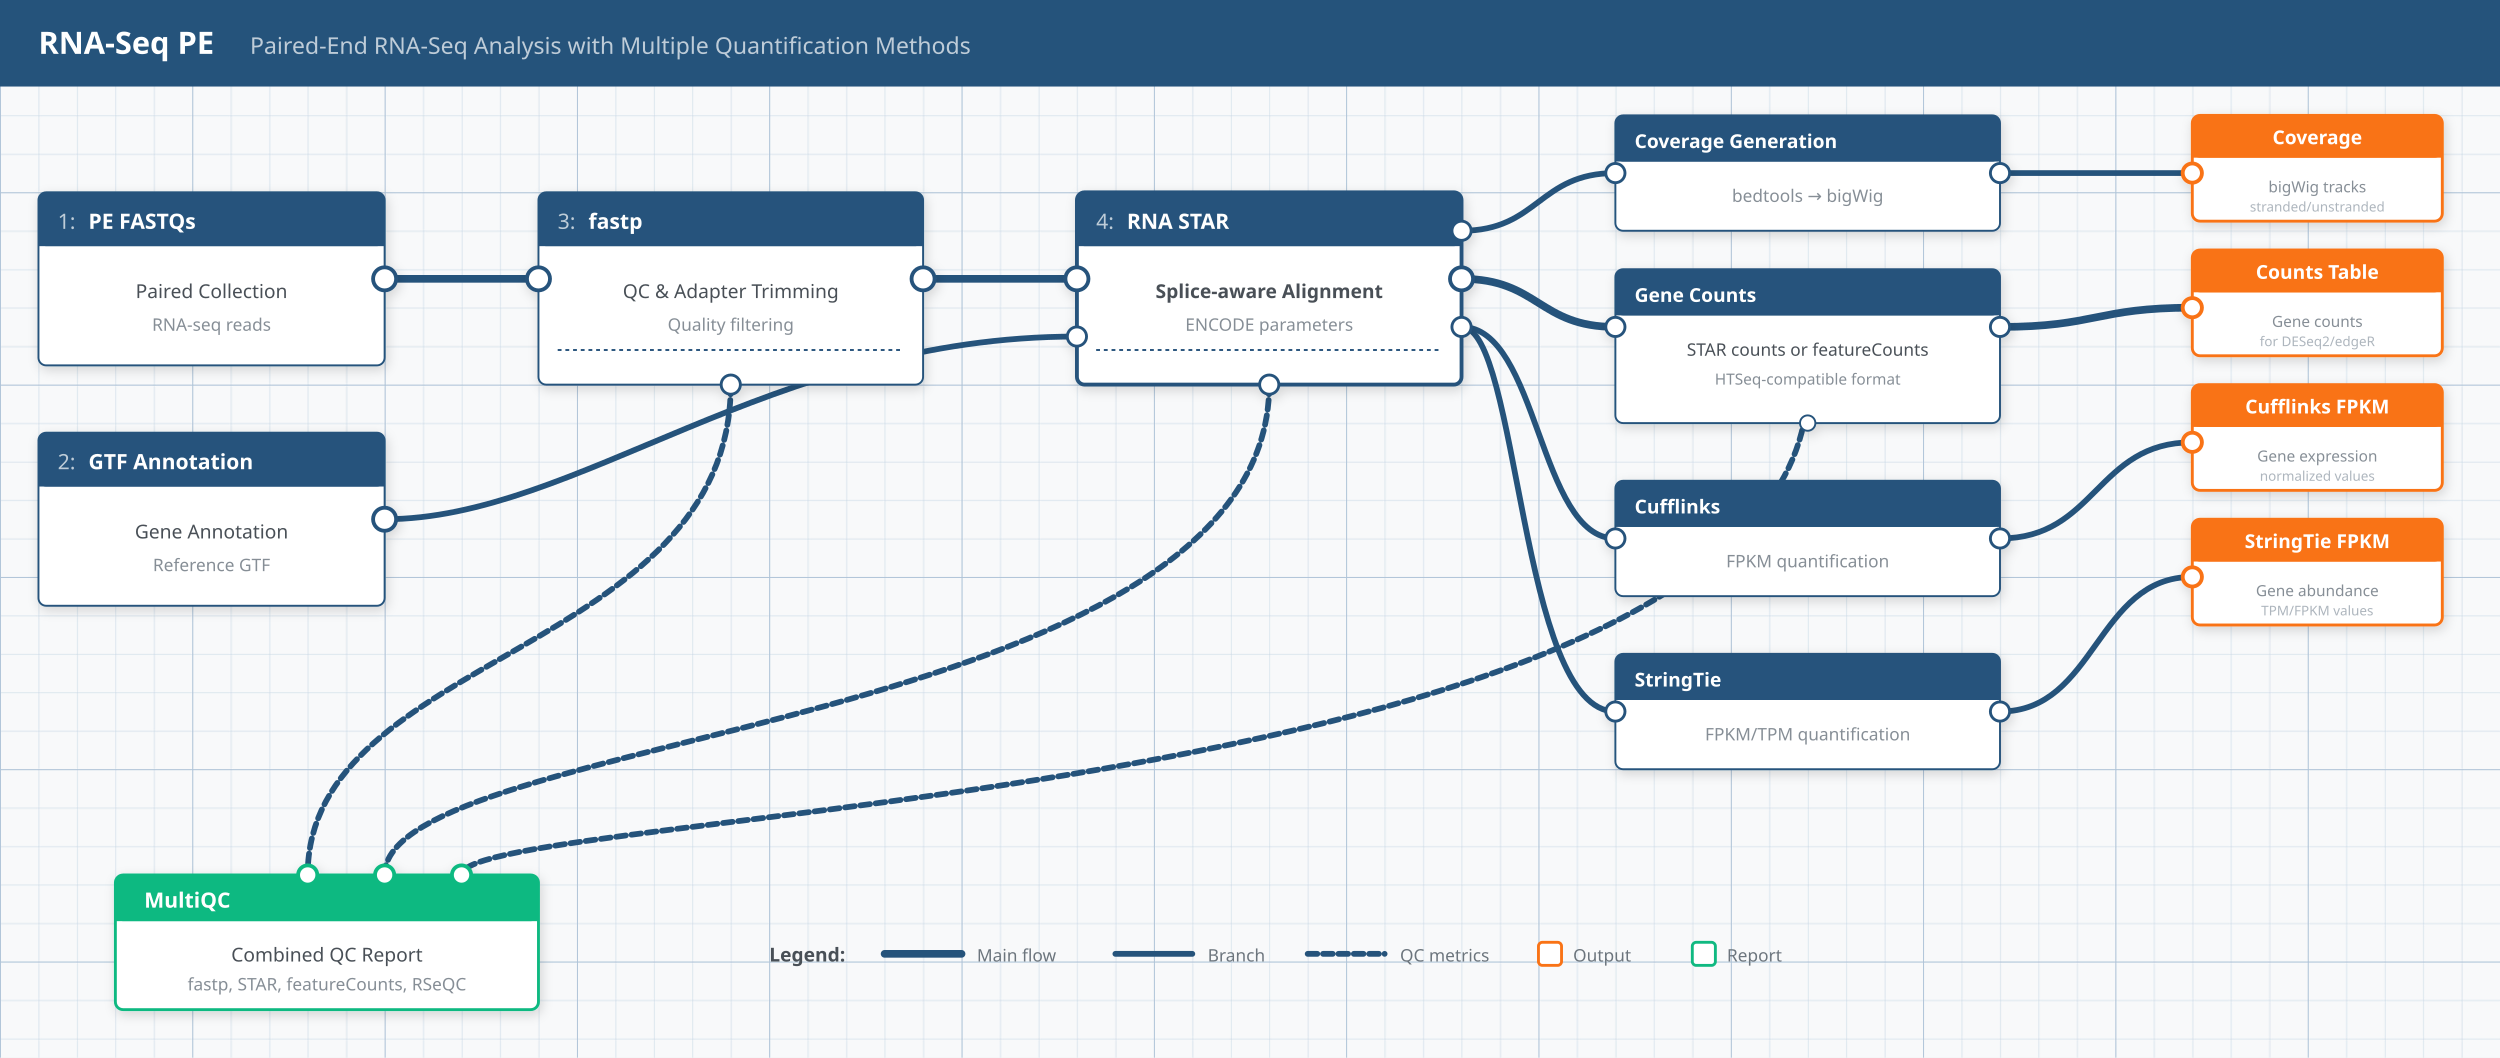
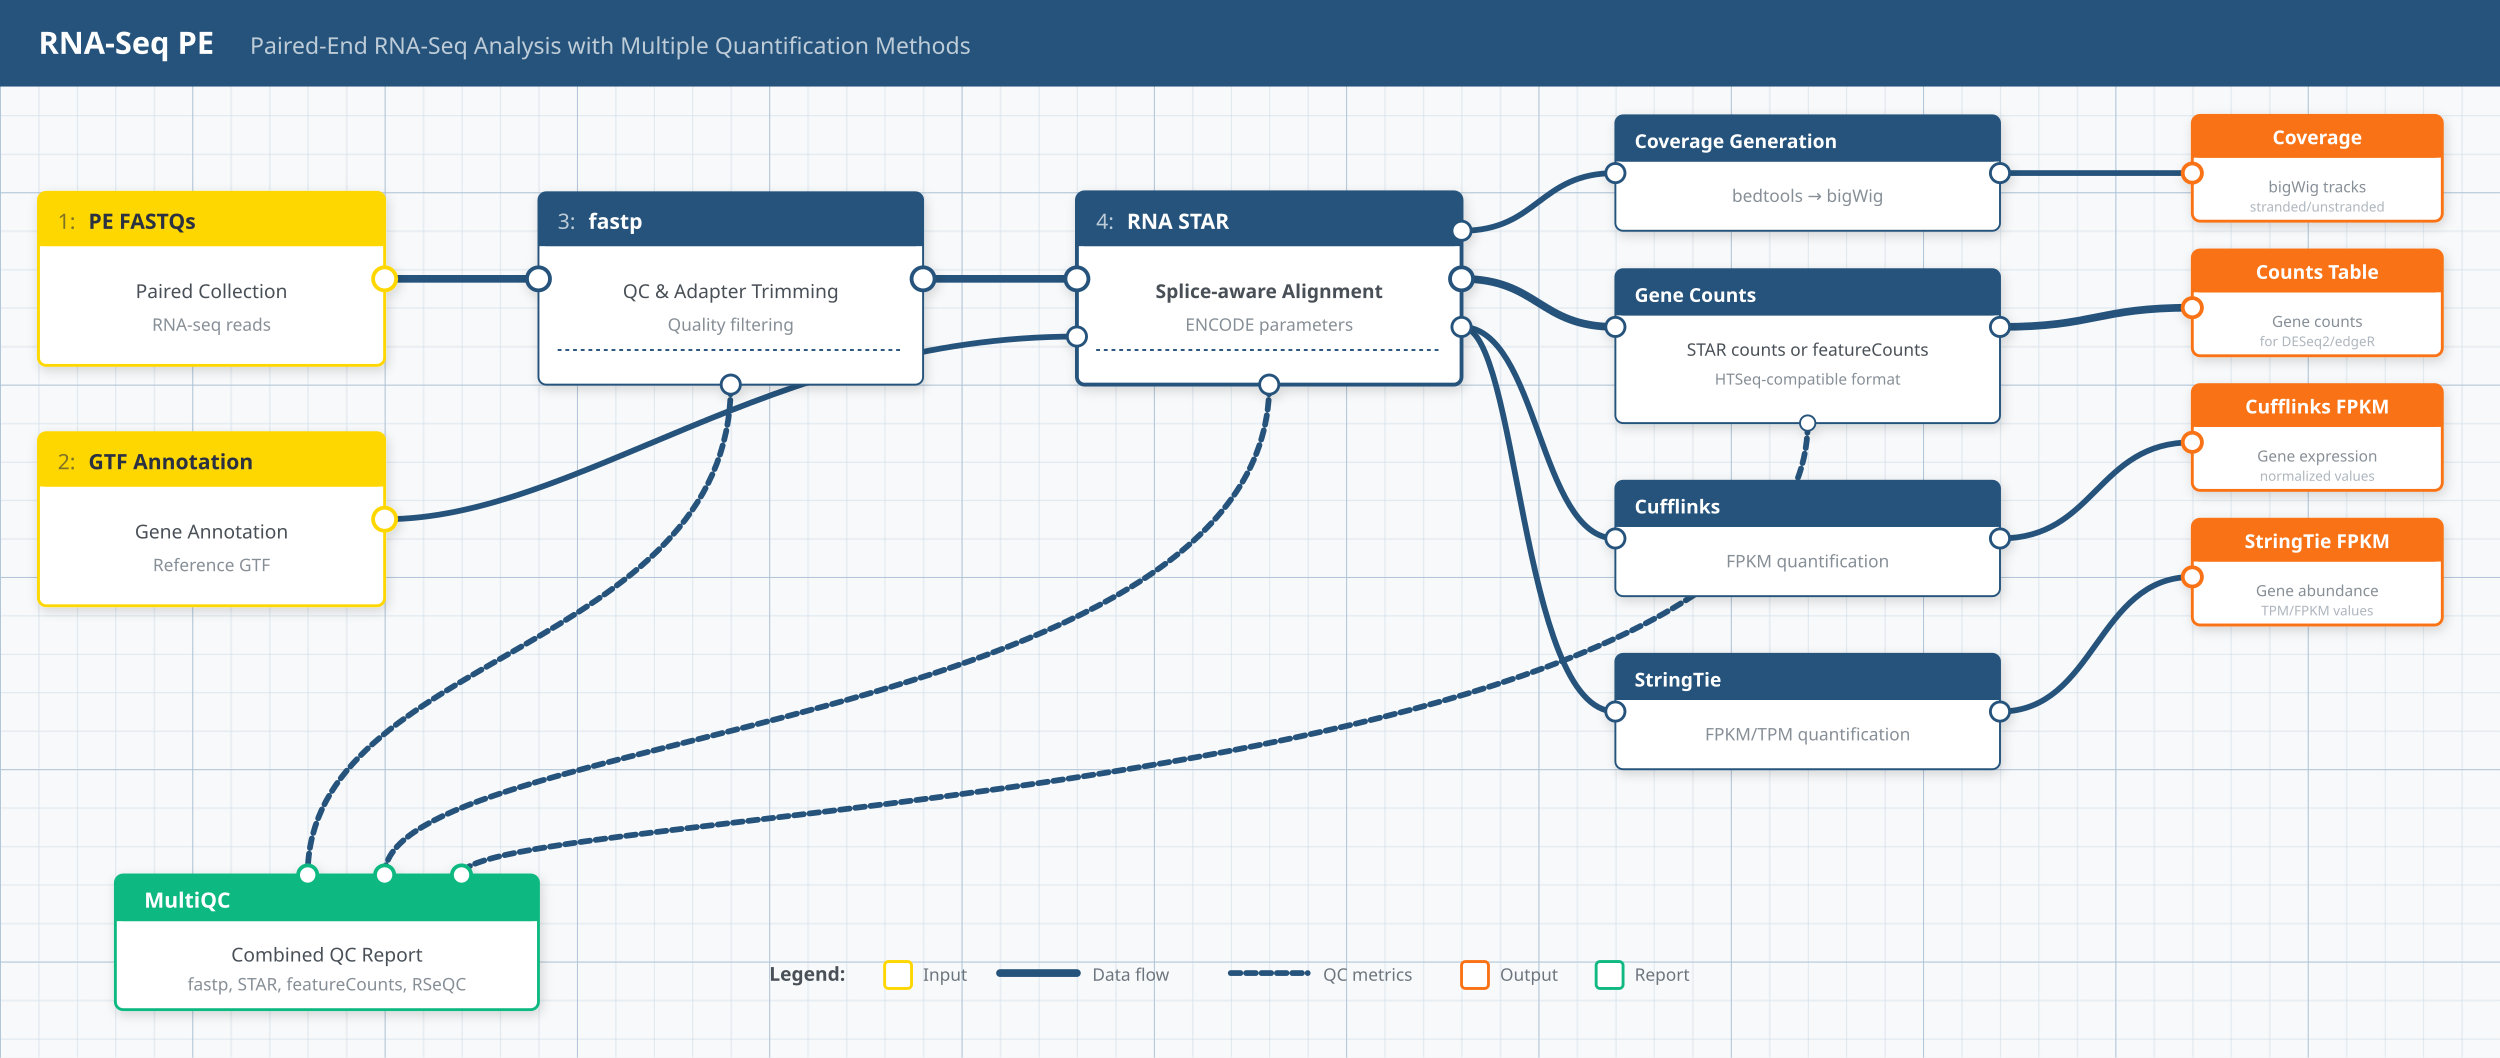
<svg xmlns="http://www.w3.org/2000/svg" viewBox="0 0 1300 550" role="img" aria-label="RNA-seq PE workflow diagram">
  <defs>
    <pattern id="grid" width="20" height="20" patternUnits="userSpaceOnUse">
      <path d="M 20 0 L 0 0 0 20" fill="none" stroke="#c5d5e4" stroke-width="0.5" />
    </pattern>
    <pattern id="grid-major" width="100" height="100" patternUnits="userSpaceOnUse">
      <rect width="100" height="100" fill="url(#grid)" />
      <path d="M 100 0 L 0 0 0 100" fill="none" stroke="#b0c4d8" stroke-width="1" />
    </pattern>
    <style>
      .connection {
        stroke: #25537b;
        stroke-width: 4;
        fill: none;
        stroke-linecap: round;
      }
      .connection-secondary {
        stroke: #25537b;
        stroke-width: 3;
        fill: none;
        stroke-linecap: round;
      }
      .connection-qc {
        stroke: #25537b;
        stroke-width: 3;
        fill: none;
        stroke-linecap: round;
        stroke-dasharray: 5 3;
      }
      .node-card {
        filter: drop-shadow(1px 2px 3px rgba(0,0,0,0.15));
      }
    </style>
  </defs>
  <rect width="1300" height="550" fill="#f8f9fa" />
  <rect width="1300" height="550" fill="url(#grid-major)" />
  <rect x="0" y="0" width="1300" height="45" fill="#25537b" />
  <text x="20" y="28" font-family="system-ui, sans-serif" font-size="16" font-weight="600" fill="white">RNA-Seq PE</text>
  <text x="130" y="28" font-family="system-ui, sans-serif" font-size="12" fill="rgba(255,255,255,0.7)">Paired-End RNA-Seq Analysis with Multiple Quantification Methods</text>
  <path class="connection" d="M 200 145 C 240 145, 240 145, 280 145" />
  <path class="connection-secondary" d="M 200 270 C 300 270, 400 175, 560 175" />
  <path class="connection" d="M 480 145 C 520 145, 520 145, 560 145" />
  <path class="connection-secondary" d="M 760 120 C 800 120, 800 90, 840 90" />
  <path class="connection" d="M 760 145 C 800 145, 800 170, 840 170" />
  <path class="connection-secondary" d="M 760 170 C 800 170, 800 280, 840 280" />
  <path class="connection-secondary" d="M 760 170 C 790 170, 790 370, 840 370" />
  <path class="connection-secondary" d="M 1040 90 C 1090 90, 1090 90, 1140 90" />
  <path class="connection" d="M 1040 170 C 1090 170, 1090 160, 1140 160" />
  <path class="connection-secondary" d="M 1040 280 C 1090 280, 1090 230, 1140 230" />
  <path class="connection-secondary" d="M 1040 370 C 1090 370, 1090 300, 1140 300" />
  <path class="connection-qc" d="M 380 200 C 380 340, 160 340, 160 455" />
  <path class="connection-qc" d="M 660 200 C 660 380, 200 380, 200 455" />
-   <path class="connection-qc" d="M 940 200 C 940 420, 240 420, 240 455" />
+   <path class="connection-qc" d="M 940 220 C 940 420, 240 420, 240 455" />
  <g class="node-card" transform="translate(20, 100)">
-     <rect width="180" height="90" rx="4" fill="white" stroke="#25537b" stroke-width="1" />
-     <rect width="180" height="28" rx="4" fill="#25537b" />
-     <rect x="0" y="24" width="180" height="4" fill="#25537b" />
-     <text x="10" y="19" font-family="system-ui, sans-serif" font-size="11" fill="rgba(255,255,255,0.7)">1:</text>
-     <text x="26" y="19" font-family="system-ui, sans-serif" font-size="11" font-weight="600" fill="white">PE FASTQs</text>
+     <rect width="180" height="90" rx="4" fill="white" stroke="#ffd700" stroke-width="1.5" />
+     <rect width="180" height="28" rx="4" fill="#ffd700" />
+     <rect x="0" y="24" width="180" height="4" fill="#ffd700" />
+     <text x="10" y="19" font-family="system-ui, sans-serif" font-size="11" fill="rgba(44,49,67,0.6)">1:</text>
+     <text x="26" y="19" font-family="system-ui, sans-serif" font-size="11" font-weight="600" fill="#2C3143">PE FASTQs</text>
    <text x="90" y="55" text-anchor="middle" font-family="system-ui, sans-serif" font-size="10" fill="#495057">Paired Collection</text>
    <text x="90" y="72" text-anchor="middle" font-family="system-ui, sans-serif" font-size="9" fill="#868e96">RNA-seq reads</text>
-     <circle cx="180" cy="45" r="6" fill="white" stroke="#25537b" stroke-width="2" />
+     <circle cx="180" cy="45" r="6" fill="white" stroke="#ffd700" stroke-width="2" />
  </g>
  <g class="node-card" transform="translate(20, 225)">
-     <rect width="180" height="90" rx="4" fill="white" stroke="#25537b" stroke-width="1" />
-     <rect width="180" height="28" rx="4" fill="#25537b" />
-     <rect x="0" y="24" width="180" height="4" fill="#25537b" />
-     <text x="10" y="19" font-family="system-ui, sans-serif" font-size="11" fill="rgba(255,255,255,0.7)">2:</text>
-     <text x="26" y="19" font-family="system-ui, sans-serif" font-size="11" font-weight="600" fill="white">GTF Annotation</text>
+     <rect width="180" height="90" rx="4" fill="white" stroke="#ffd700" stroke-width="1.5" />
+     <rect width="180" height="28" rx="4" fill="#ffd700" />
+     <rect x="0" y="24" width="180" height="4" fill="#ffd700" />
+     <text x="10" y="19" font-family="system-ui, sans-serif" font-size="11" fill="rgba(44,49,67,0.6)">2:</text>
+     <text x="26" y="19" font-family="system-ui, sans-serif" font-size="11" font-weight="600" fill="#2C3143">GTF Annotation</text>
    <text x="90" y="55" text-anchor="middle" font-family="system-ui, sans-serif" font-size="10" fill="#495057">Gene Annotation</text>
    <text x="90" y="72" text-anchor="middle" font-family="system-ui, sans-serif" font-size="9" fill="#868e96">Reference GTF</text>
-     <circle cx="180" cy="45" r="6" fill="white" stroke="#25537b" stroke-width="2" />
+     <circle cx="180" cy="45" r="6" fill="white" stroke="#ffd700" stroke-width="2" />
  </g>
  <g class="node-card" transform="translate(280, 100)">
    <rect width="200" height="100" rx="4" fill="white" stroke="#25537b" stroke-width="1" />
    <rect width="200" height="28" rx="4" fill="#25537b" />
    <rect x="0" y="24" width="200" height="4" fill="#25537b" />
    <text x="10" y="19" font-family="system-ui, sans-serif" font-size="11" fill="rgba(255,255,255,0.7)">3:</text>
    <text x="26" y="19" font-family="system-ui, sans-serif" font-size="11" font-weight="600" fill="white">fastp</text>
    <text x="100" y="55" text-anchor="middle" font-family="system-ui, sans-serif" font-size="10" fill="#495057">QC &amp; Adapter Trimming</text>
    <text x="100" y="72" text-anchor="middle" font-family="system-ui, sans-serif" font-size="9" fill="#868e96">Quality filtering</text>
    <line x1="10" y1="82" x2="190" y2="82" stroke="#25537b" stroke-width="1" stroke-dasharray="2 2" />
    <circle cx="0" cy="45" r="6" fill="white" stroke="#25537b" stroke-width="2" />
    <circle cx="200" cy="45" r="6" fill="white" stroke="#25537b" stroke-width="2" />
    <circle cx="100" cy="100" r="5" fill="white" stroke="#25537b" stroke-width="1.5" />
  </g>
  <g class="node-card" transform="translate(560, 100)">
    <rect width="200" height="100" rx="4" fill="white" stroke="#25537b" stroke-width="2" />
    <rect width="200" height="28" rx="4" fill="#25537b" />
    <rect x="0" y="24" width="200" height="4" fill="#25537b" />
    <text x="10" y="19" font-family="system-ui, sans-serif" font-size="11" fill="rgba(255,255,255,0.7)">4:</text>
    <text x="26" y="19" font-family="system-ui, sans-serif" font-size="11" font-weight="700" fill="white">RNA STAR</text>
    <text x="100" y="55" text-anchor="middle" font-family="system-ui, sans-serif" font-size="10" font-weight="600" fill="#495057">Splice-aware Alignment</text>
    <text x="100" y="72" text-anchor="middle" font-family="system-ui, sans-serif" font-size="9" fill="#868e96">ENCODE parameters</text>
    <line x1="10" y1="82" x2="190" y2="82" stroke="#25537b" stroke-width="1" stroke-dasharray="2 2" />
    <circle cx="0" cy="45" r="6" fill="white" stroke="#25537b" stroke-width="2" />
    <circle cx="0" cy="75" r="5" fill="white" stroke="#25537b" stroke-width="1.5" />
    <circle cx="200" cy="20" r="5" fill="white" stroke="#25537b" stroke-width="1.5" />
    <circle cx="200" cy="45" r="6" fill="white" stroke="#25537b" stroke-width="2" />
    <circle cx="200" cy="70" r="5" fill="white" stroke="#25537b" stroke-width="1.5" />
    <circle cx="100" cy="100" r="5" fill="white" stroke="#25537b" stroke-width="1.5" />
  </g>
  <g class="node-card" transform="translate(840, 60)">
    <rect width="200" height="60" rx="4" fill="white" stroke="#25537b" stroke-width="1" />
    <rect width="200" height="24" rx="4" fill="#25537b" />
    <rect x="0" y="20" width="200" height="4" fill="#25537b" />
    <text x="10" y="17" font-family="system-ui, sans-serif" font-size="10" font-weight="600" fill="white">Coverage Generation</text>
    <text x="100" y="45" text-anchor="middle" font-family="system-ui, sans-serif" font-size="9" fill="#868e96">bedtools → bigWig</text>
    <circle cx="0" cy="30" r="5" fill="white" stroke="#25537b" stroke-width="1.5" />
    <circle cx="200" cy="30" r="5" fill="white" stroke="#25537b" stroke-width="1.5" />
  </g>
  <g class="node-card" transform="translate(840, 140)">
    <rect width="200" height="80" rx="4" fill="white" stroke="#25537b" stroke-width="1" />
    <rect width="200" height="24" rx="4" fill="#25537b" />
    <rect x="0" y="20" width="200" height="4" fill="#25537b" />
    <text x="10" y="17" font-family="system-ui, sans-serif" font-size="10" font-weight="600" fill="white">Gene Counts</text>
    <text x="100" y="45" text-anchor="middle" font-family="system-ui, sans-serif" font-size="9" fill="#495057">STAR counts or featureCounts</text>
    <text x="100" y="60" text-anchor="middle" font-family="system-ui, sans-serif" font-size="8" fill="#868e96">HTSeq-compatible format</text>
    <circle cx="0" cy="30" r="5" fill="white" stroke="#25537b" stroke-width="1.5" />
    <circle cx="200" cy="30" r="5" fill="white" stroke="#25537b" stroke-width="1.5" />
    <circle cx="100" cy="80" r="4" fill="white" stroke="#25537b" stroke-width="1" />
  </g>
  <g class="node-card" transform="translate(840, 250)">
    <rect width="200" height="60" rx="4" fill="white" stroke="#25537b" stroke-width="1" />
    <rect width="200" height="24" rx="4" fill="#25537b" />
    <rect x="0" y="20" width="200" height="4" fill="#25537b" />
    <text x="10" y="17" font-family="system-ui, sans-serif" font-size="10" font-weight="600" fill="white">Cufflinks</text>
    <text x="100" y="45" text-anchor="middle" font-family="system-ui, sans-serif" font-size="9" fill="#868e96">FPKM quantification</text>
    <circle cx="0" cy="30" r="5" fill="white" stroke="#25537b" stroke-width="1.5" />
    <circle cx="200" cy="30" r="5" fill="white" stroke="#25537b" stroke-width="1.5" />
  </g>
  <g class="node-card" transform="translate(840, 340)">
    <rect width="200" height="60" rx="4" fill="white" stroke="#25537b" stroke-width="1" />
    <rect width="200" height="24" rx="4" fill="#25537b" />
    <rect x="0" y="20" width="200" height="4" fill="#25537b" />
    <text x="10" y="17" font-family="system-ui, sans-serif" font-size="10" font-weight="600" fill="white">StringTie</text>
    <text x="100" y="45" text-anchor="middle" font-family="system-ui, sans-serif" font-size="9" fill="#868e96">FPKM/TPM quantification</text>
    <circle cx="0" cy="30" r="5" fill="white" stroke="#25537b" stroke-width="1.5" />
    <circle cx="200" cy="30" r="5" fill="white" stroke="#25537b" stroke-width="1.5" />
  </g>
  <g class="node-card" transform="translate(1140, 60)">
    <rect width="130" height="55" rx="4" fill="white" stroke="#f97316" stroke-width="1.5" />
    <rect width="130" height="22" rx="4" fill="#f97316" />
    <rect x="0" y="18" width="130" height="4" fill="#f97316" />
    <text x="65" y="15" text-anchor="middle" font-family="system-ui, sans-serif" font-size="10" font-weight="600" fill="white">Coverage</text>
    <text x="65" y="40" text-anchor="middle" font-family="system-ui, sans-serif" font-size="8" fill="#868e96">bigWig tracks</text>
    <text x="65" y="50" text-anchor="middle" font-family="system-ui, sans-serif" font-size="7" fill="#adb5bd">stranded/unstranded</text>
    <circle cx="0" cy="30" r="5" fill="white" stroke="#f97316" stroke-width="2" />
  </g>
  <g class="node-card" transform="translate(1140, 130)">
    <rect width="130" height="55" rx="4" fill="white" stroke="#f97316" stroke-width="1.5" />
    <rect width="130" height="22" rx="4" fill="#f97316" />
    <rect x="0" y="18" width="130" height="4" fill="#f97316" />
    <text x="65" y="15" text-anchor="middle" font-family="system-ui, sans-serif" font-size="10" font-weight="600" fill="white">Counts Table</text>
    <text x="65" y="40" text-anchor="middle" font-family="system-ui, sans-serif" font-size="8" fill="#868e96">Gene counts</text>
    <text x="65" y="50" text-anchor="middle" font-family="system-ui, sans-serif" font-size="7" fill="#adb5bd">for DESeq2/edgeR</text>
    <circle cx="0" cy="30" r="5" fill="white" stroke="#f97316" stroke-width="2" />
  </g>
  <g class="node-card" transform="translate(1140, 200)">
    <rect width="130" height="55" rx="4" fill="white" stroke="#f97316" stroke-width="1.5" />
    <rect width="130" height="22" rx="4" fill="#f97316" />
    <rect x="0" y="18" width="130" height="4" fill="#f97316" />
    <text x="65" y="15" text-anchor="middle" font-family="system-ui, sans-serif" font-size="10" font-weight="600" fill="white">Cufflinks FPKM</text>
    <text x="65" y="40" text-anchor="middle" font-family="system-ui, sans-serif" font-size="8" fill="#868e96">Gene expression</text>
    <text x="65" y="50" text-anchor="middle" font-family="system-ui, sans-serif" font-size="7" fill="#adb5bd">normalized values</text>
    <circle cx="0" cy="30" r="5" fill="white" stroke="#f97316" stroke-width="2" />
  </g>
  <g class="node-card" transform="translate(1140, 270)">
    <rect width="130" height="55" rx="4" fill="white" stroke="#f97316" stroke-width="1.5" />
    <rect width="130" height="22" rx="4" fill="#f97316" />
    <rect x="0" y="18" width="130" height="4" fill="#f97316" />
    <text x="65" y="15" text-anchor="middle" font-family="system-ui, sans-serif" font-size="10" font-weight="600" fill="white">StringTie FPKM</text>
    <text x="65" y="40" text-anchor="middle" font-family="system-ui, sans-serif" font-size="8" fill="#868e96">Gene abundance</text>
    <text x="65" y="50" text-anchor="middle" font-family="system-ui, sans-serif" font-size="7" fill="#adb5bd">TPM/FPKM values</text>
    <circle cx="0" cy="30" r="5" fill="white" stroke="#f97316" stroke-width="2" />
  </g>
  <g class="node-card" transform="translate(60, 455)">
    <rect width="220" height="70" rx="4" fill="white" stroke="#10b981" stroke-width="1.5" />
    <rect width="220" height="24" rx="4" fill="#10b981" />
    <rect x="0" y="20" width="220" height="4" fill="#10b981" />
    <text x="15" y="17" font-family="system-ui, sans-serif" font-size="11" font-weight="600" fill="white">MultiQC</text>
    <text x="110" y="45" text-anchor="middle" font-family="system-ui, sans-serif" font-size="10" fill="#495057">Combined QC Report</text>
    <text x="110" y="60" text-anchor="middle" font-family="system-ui, sans-serif" font-size="9" fill="#868e96">fastp, STAR, featureCounts, RSeQC</text>
    <circle cx="100" cy="0" r="5" fill="white" stroke="#10b981" stroke-width="2" />
    <circle cx="140" cy="0" r="5" fill="white" stroke="#10b981" stroke-width="2" />
    <circle cx="180" cy="0" r="5" fill="white" stroke="#10b981" stroke-width="2" />
  </g>
-   <g transform="translate(400, 500)">
+   <g transform="translate(400, 510)">
    <text x="0" y="0" font-family="system-ui, sans-serif" font-size="10" font-weight="600" fill="#495057">Legend:</text>
-     <line x1="60" y1="-4" x2="100" y2="-4" stroke="#25537b" stroke-width="4" stroke-linecap="round" />
-     <text x="108" y="0" font-family="system-ui, sans-serif" font-size="9" fill="#6c757d">Main flow</text>
-     <line x1="180" y1="-4" x2="220" y2="-4" stroke="#25537b" stroke-width="3" stroke-linecap="round" />
-     <text x="228" y="0" font-family="system-ui, sans-serif" font-size="9" fill="#6c757d">Branch</text>
-     <line x1="280" y1="-4" x2="320" y2="-4" stroke="#25537b" stroke-width="3" stroke-linecap="round" stroke-dasharray="5 3" />
-     <text x="328" y="0" font-family="system-ui, sans-serif" font-size="9" fill="#6c757d">QC metrics</text>
-     <rect x="400" y="-10" width="12" height="12" rx="2" fill="white" stroke="#f97316" stroke-width="1.5" />
-     <text x="418" y="0" font-family="system-ui, sans-serif" font-size="9" fill="#6c757d">Output</text>
-     <rect x="480" y="-10" width="12" height="12" rx="2" fill="white" stroke="#10b981" stroke-width="1.5" />
-     <text x="498" y="0" font-family="system-ui, sans-serif" font-size="9" fill="#6c757d">Report</text>
+     <rect x="60" y="-10" width="14" height="14" rx="2" fill="white" stroke="#ffd700" stroke-width="1.5" />
+     <text x="80" y="0" font-family="system-ui, sans-serif" font-size="9" fill="#6c757d">Input</text>
+     <line x1="120" y1="-4" x2="160" y2="-4" stroke="#25537b" stroke-width="4" stroke-linecap="round" />
+     <text x="168" y="0" font-family="system-ui, sans-serif" font-size="9" fill="#6c757d">Data flow</text>
+     <line x1="240" y1="-4" x2="280" y2="-4" stroke="#25537b" stroke-width="3" stroke-linecap="round" stroke-dasharray="5 3" />
+     <text x="288" y="0" font-family="system-ui, sans-serif" font-size="9" fill="#6c757d">QC metrics</text>
+     <rect x="360" y="-10" width="14" height="14" rx="2" fill="white" stroke="#f97316" stroke-width="1.5" />
+     <text x="380" y="0" font-family="system-ui, sans-serif" font-size="9" fill="#6c757d">Output</text>
+     <rect x="430" y="-10" width="14" height="14" rx="2" fill="white" stroke="#10b981" stroke-width="1.5" />
+     <text x="450" y="0" font-family="system-ui, sans-serif" font-size="9" fill="#6c757d">Report</text>
  </g>
</svg>
